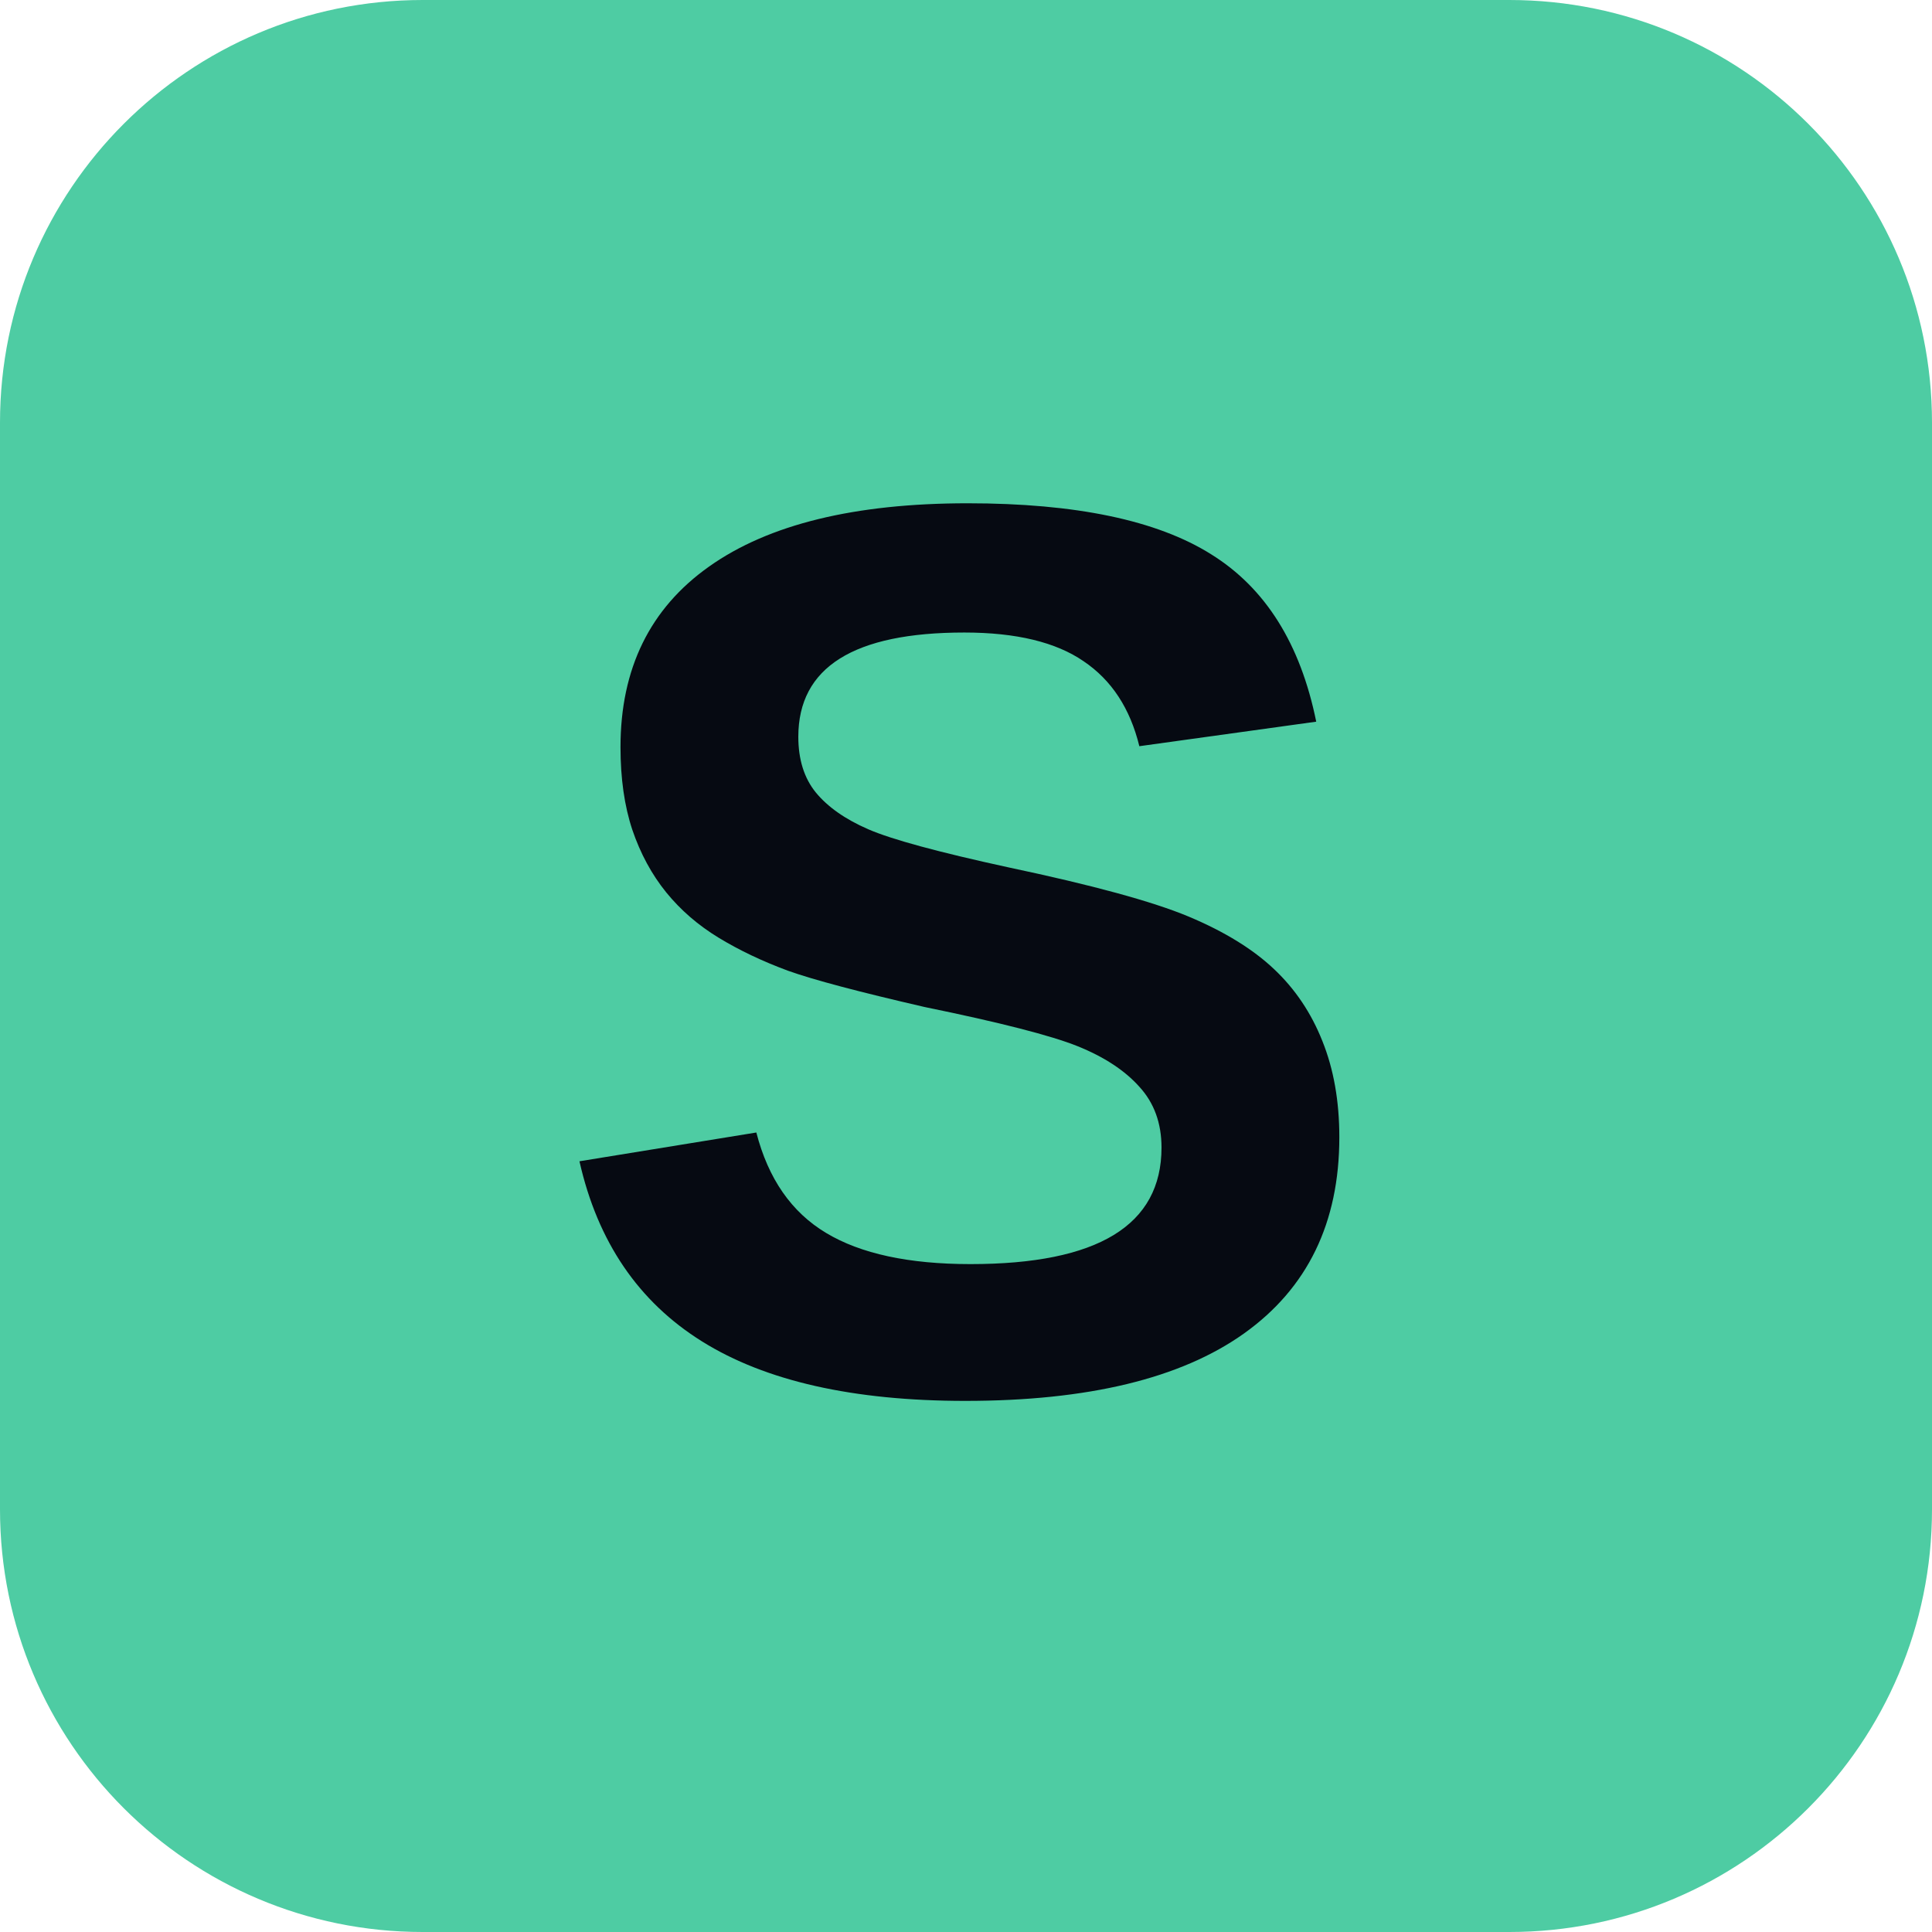
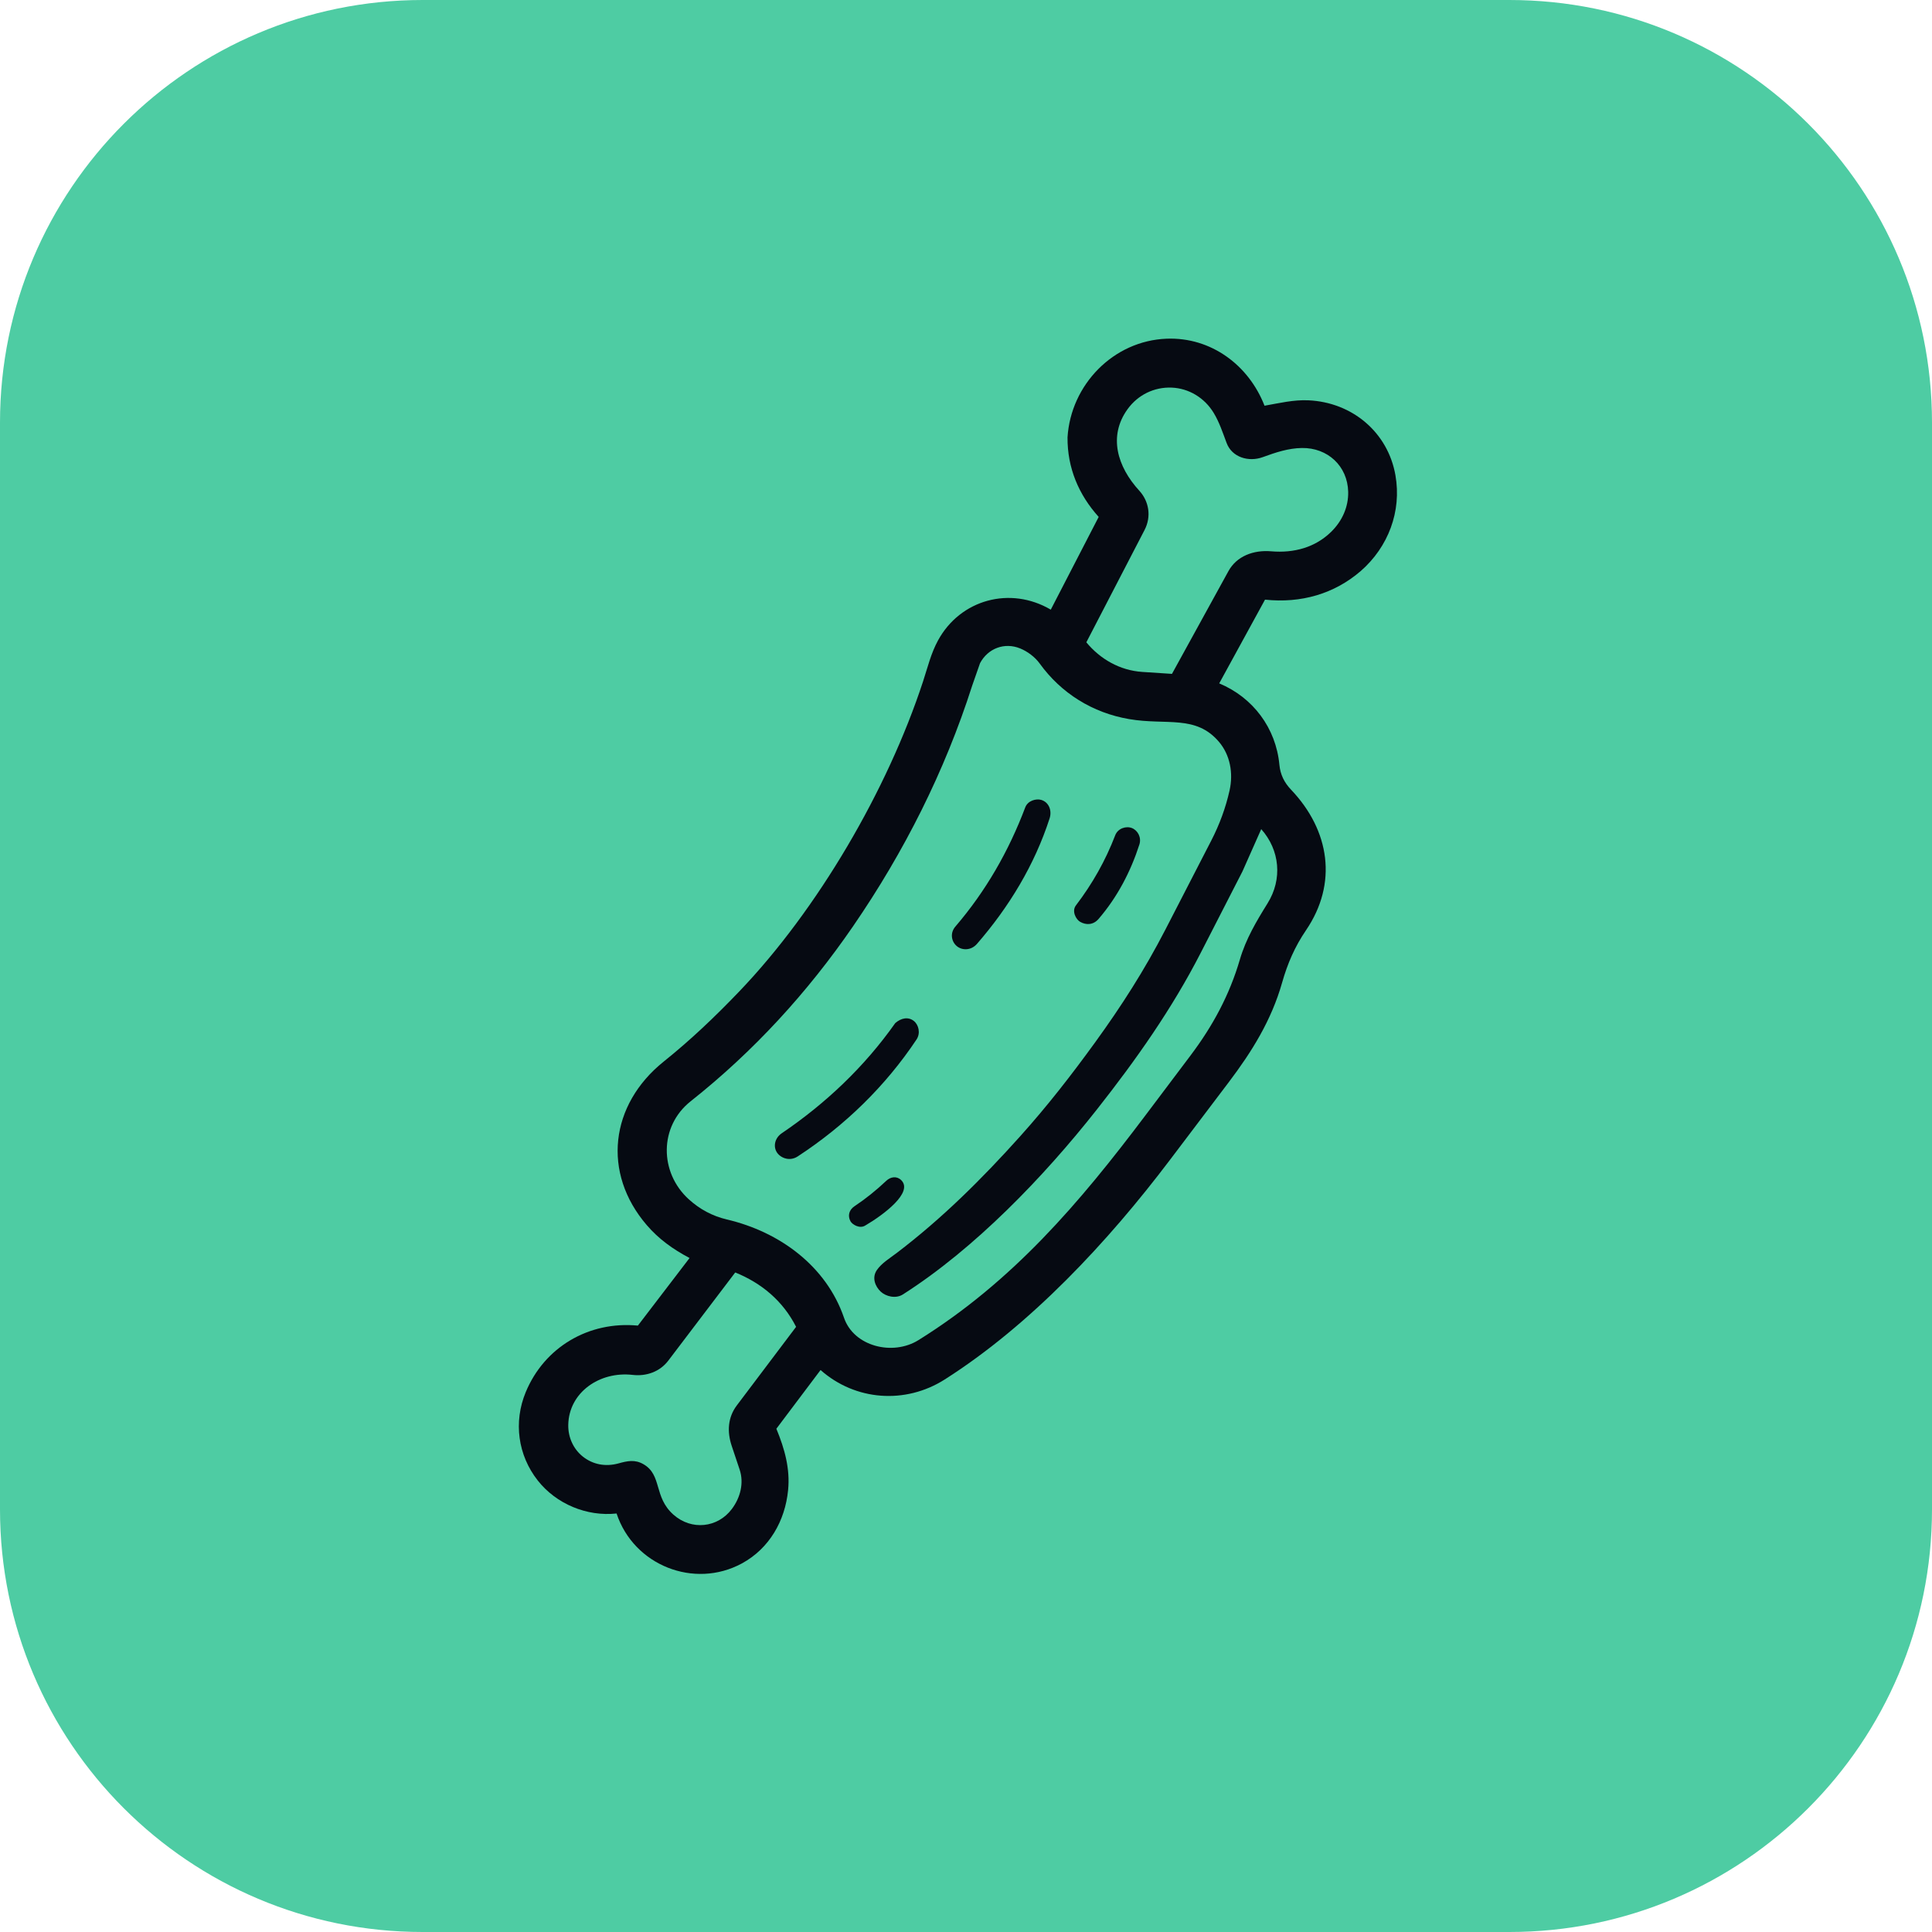
<svg xmlns="http://www.w3.org/2000/svg" viewBox="0 0 64 64">
  <rect width="64" height="64" rx="14" fill="#4ecca3" />
-   <text x="32" y="46" text-anchor="middle" font-family="Arial, Helvetica, sans-serif" font-weight="800" font-size="42" letter-spacing="-1.5" fill="#060a12">S</text>
+   <g transform="translate(5,5) scale(0.0264)">
+     <path fill="#060a12" d="M784.76,1603.38l55.48-73.69c43.61,38.62,106.39,43.26,155.8,11.85,108.05-68.69,205.11-173.13,282.28-275.09l74.12-97.93c29.19-38.57,53.55-77.77,66.92-124.88,6.81-24.01,15.95-45.14,30.04-65.84,39.87-58.59,29.96-125.13-18.88-176.4-8.46-8.88-13.39-18.89-14.53-31.05-4.3-46.09-32.99-84.49-75.53-102.25l57.47-105.07c45.02,4.79,86.85-7.16,120.15-35.93,34.52-30.18,51.42-74.74,43.51-120.08-9.42-53.98-54.28-91.62-109.14-94.1-18.8-.85-36.36,3.48-55.13,6.78-20-51.26-67.35-86.19-122.77-84.1-66.89,2.52-120.28,57.68-124.43,123.74-.29,38.37,14.01,72.08,39.1,99.88l-60.11,116.37c-50.83-29.86-113.47-12.83-141.52,38.66-8.86,16.27-12.78,33.17-18.76,51.42-44.52,135.84-131.99,286.14-231.16,389.56-30.18,31.48-60.43,60.28-94.31,87.46-67.32,54.02-77.64,139.53-21.2,205.18,14.88,17.31,32.66,30.2,53.7,41.27l-64.85,84.81c-61.76-5.9-117.47,27.18-140.77,83.61-15.39,37.27-9.94,78.92,15.19,110.82,23.07,29.29,61.33,45.38,98.85,41.33,21.59,65.35,97.58,94.96,157.11,62.72,34.47-18.67,54.34-53.4,58.11-92.05,2.61-26.73-4.12-51.25-14.72-77.01Z" />
+     <path fill="#4ecca3" d="M1393.15,850.95c23.42,26.34,26.87,62.76,7.99,93.11-14,22.49-27.2,44.71-34.79,70.64-13.01,44.46-33.94,83.19-61.74,120.11l-56.7,75.3c-82.98,110.2-166.49,208.31-284.84,282.06-32.27,20.11-81.08,7.97-93.39-27.97-22.27-65.08-80.92-107.88-146.88-123.38-18.47-4.34-34.26-12.95-47.97-25.41-36.93-33.57-37.35-91.45,2.44-122.97,78.96-62.56,146.56-136.34,203.8-219.65,64.06-93.25,114.97-194.17,149.4-301.8l9.87-28.24c9.81-18.48,30.62-26.58,50.39-18.48,9.07,3.72,18.42,10.55,24.48,18.93,27.04,37.38,66.34,61.9,112.36,69.74,46.92,7.99,83.35-5.73,112.5,28.42,13.95,16.35,18.31,39.09,13.36,61.16-4.88,21.75-12.54,42.62-22.93,62.78l-57.66,111.92c-25.85,50.17-55.1,95.84-88.21,141.5-29.95,41.3-59.9,79.78-94.05,117.82-47.93,53.38-97.84,102.99-154.94,146.39-8.9,6.77-18.66,12.57-24.71,21.27-6.59,9.48-2.24,20.51,4.73,27.08,6.44,6.07,18.83,9.34,27.92,3.54,90.29-57.6,176.69-147.41,243.36-232.02,49.17-62.39,94.22-126.17,130.49-196.93l52.19-101.83,23.56-53.06Z" />
+     <path fill="#4ecca3" d="M1405.6,502.37c-22.08-1.88-43.2,6.04-53.49,24.75l-70.94,129.05-37.1-2.43c-28.44-1.86-53.07-16.24-70.35-37.16l73.06-140.95c8.82-17.02,5.47-36.11-6.57-49.25-27.81-30.35-39.06-68.59-14.84-102.24,13.1-18.19,33.7-28.08,55.55-27.16,21.22.9,40.99,12.53,52.67,31.84,7.06,11.68,11.27,24.63,16.18,37.7,6.77,18.01,27.72,24.14,45.39,17.68,16.11-5.89,32.04-11.21,49.06-11.45,32.26-.46,57.28,22.55,58.06,54.94.46,19.19-7.7,36.9-21.37,50.27-19.86,19.42-46.34,26.88-75.33,24.41Z" />
+     <path fill="#4ecca3" d="M655.53,1711.11c-24.93-22.25-13.94-49.53-37.38-63.16-11.01-6.41-20.56-4.09-31.47-1.09-16.06,4.42-32.17,1.62-45.13-8.87-10.88-8.81-18.25-23.13-17.89-39.69.87-40.35,39.02-67.32,80.95-62.48,16.77,1.94,33.86-3.84,44.51-17.86l84.04-110.69c32.94,13.33,59.84,35.67,76.37,68.23l-74.4,98.63c-11.37,15.08-12.29,33.11-6.41,50.69l9.94,29.71c5.72,17.09.86,35.35-9.66,49.43-17.76,23.78-50.71,27.44-73.46,7.14Z" />
+     <path fill="#060a12" d="M811.5,1261.7c-9.74,6.36-20.91,2.21-25.71-4.58-5.36-7.58-3.09-18.52,5.71-24.49,55.46-37.62,103.86-83.53,142.47-138.27,7.47-6.49,16.38-8.18,23.37-2.61,5.88,4.68,8.64,15.18,3.32,23.18-38.85,58.33-89.74,107.98-149.16,146.77Z" />
+     <path fill="#060a12" d="M1036.48,994.98c-7.28,8.38-18.38,8.39-25.05,3-7.17-5.79-8.96-16.68-2.06-24.71,38.25-44.56,66.97-94.68,87.7-149.56,3.27-8.65,13.79-11.2,19.94-9.43,9.61,2.76,13.87,13.22,10.59,23.33-18.84,58.16-50.61,110.73-91.11,157.38Z" />
+     <path fill="#060a12" d="M1188.98,963.77c-6.61,7.67-15.75,7.78-23.13,3.47-5.22-3.05-10.66-13.38-5.2-20.54,20.72-27.19,37.06-56.07,49.35-88.1,3.28-8.54,13.63-11.89,20.97-8.94s12.19,11.76,9.28,20.76c-10.96,33.91-27.54,65.82-51.27,93.36Z" />
+     <path fill="#060a12" d="M895.92,1348.6c-6.81,3.97-15.87-1.42-18.13-5.55-3.76-6.9-1.8-14.32,4.94-18.82,14.38-9.62,27.3-20.03,39.88-31.9,5.53-5.22,13.22-6.37,18.81-.91,15.65,15.3-22.2,43.62-45.49,57.18Z" />
+   </g>
</svg>
